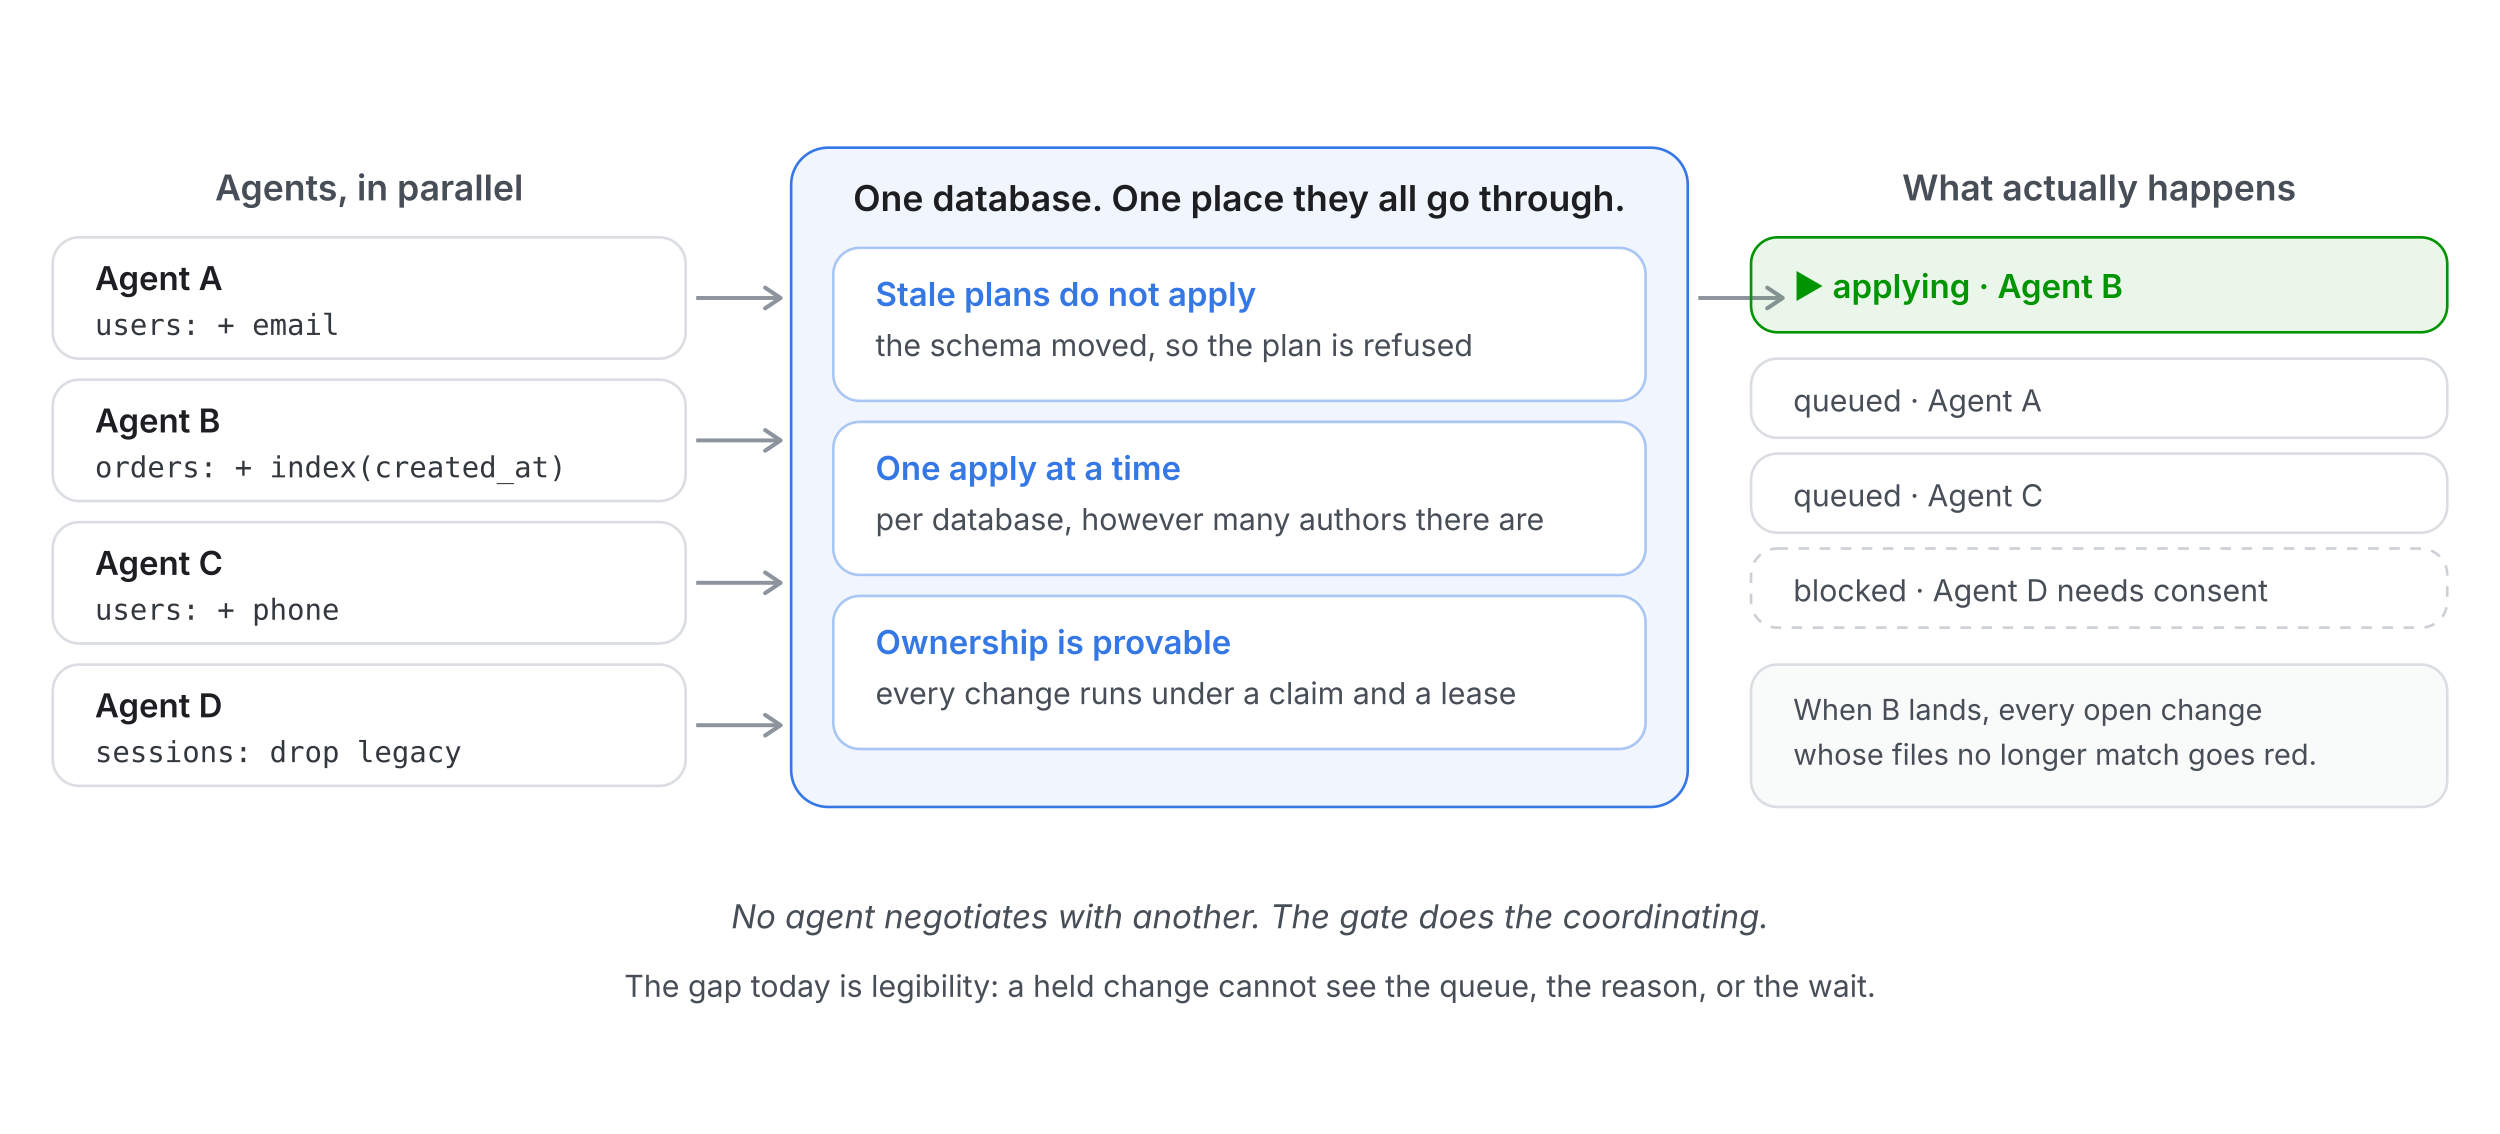
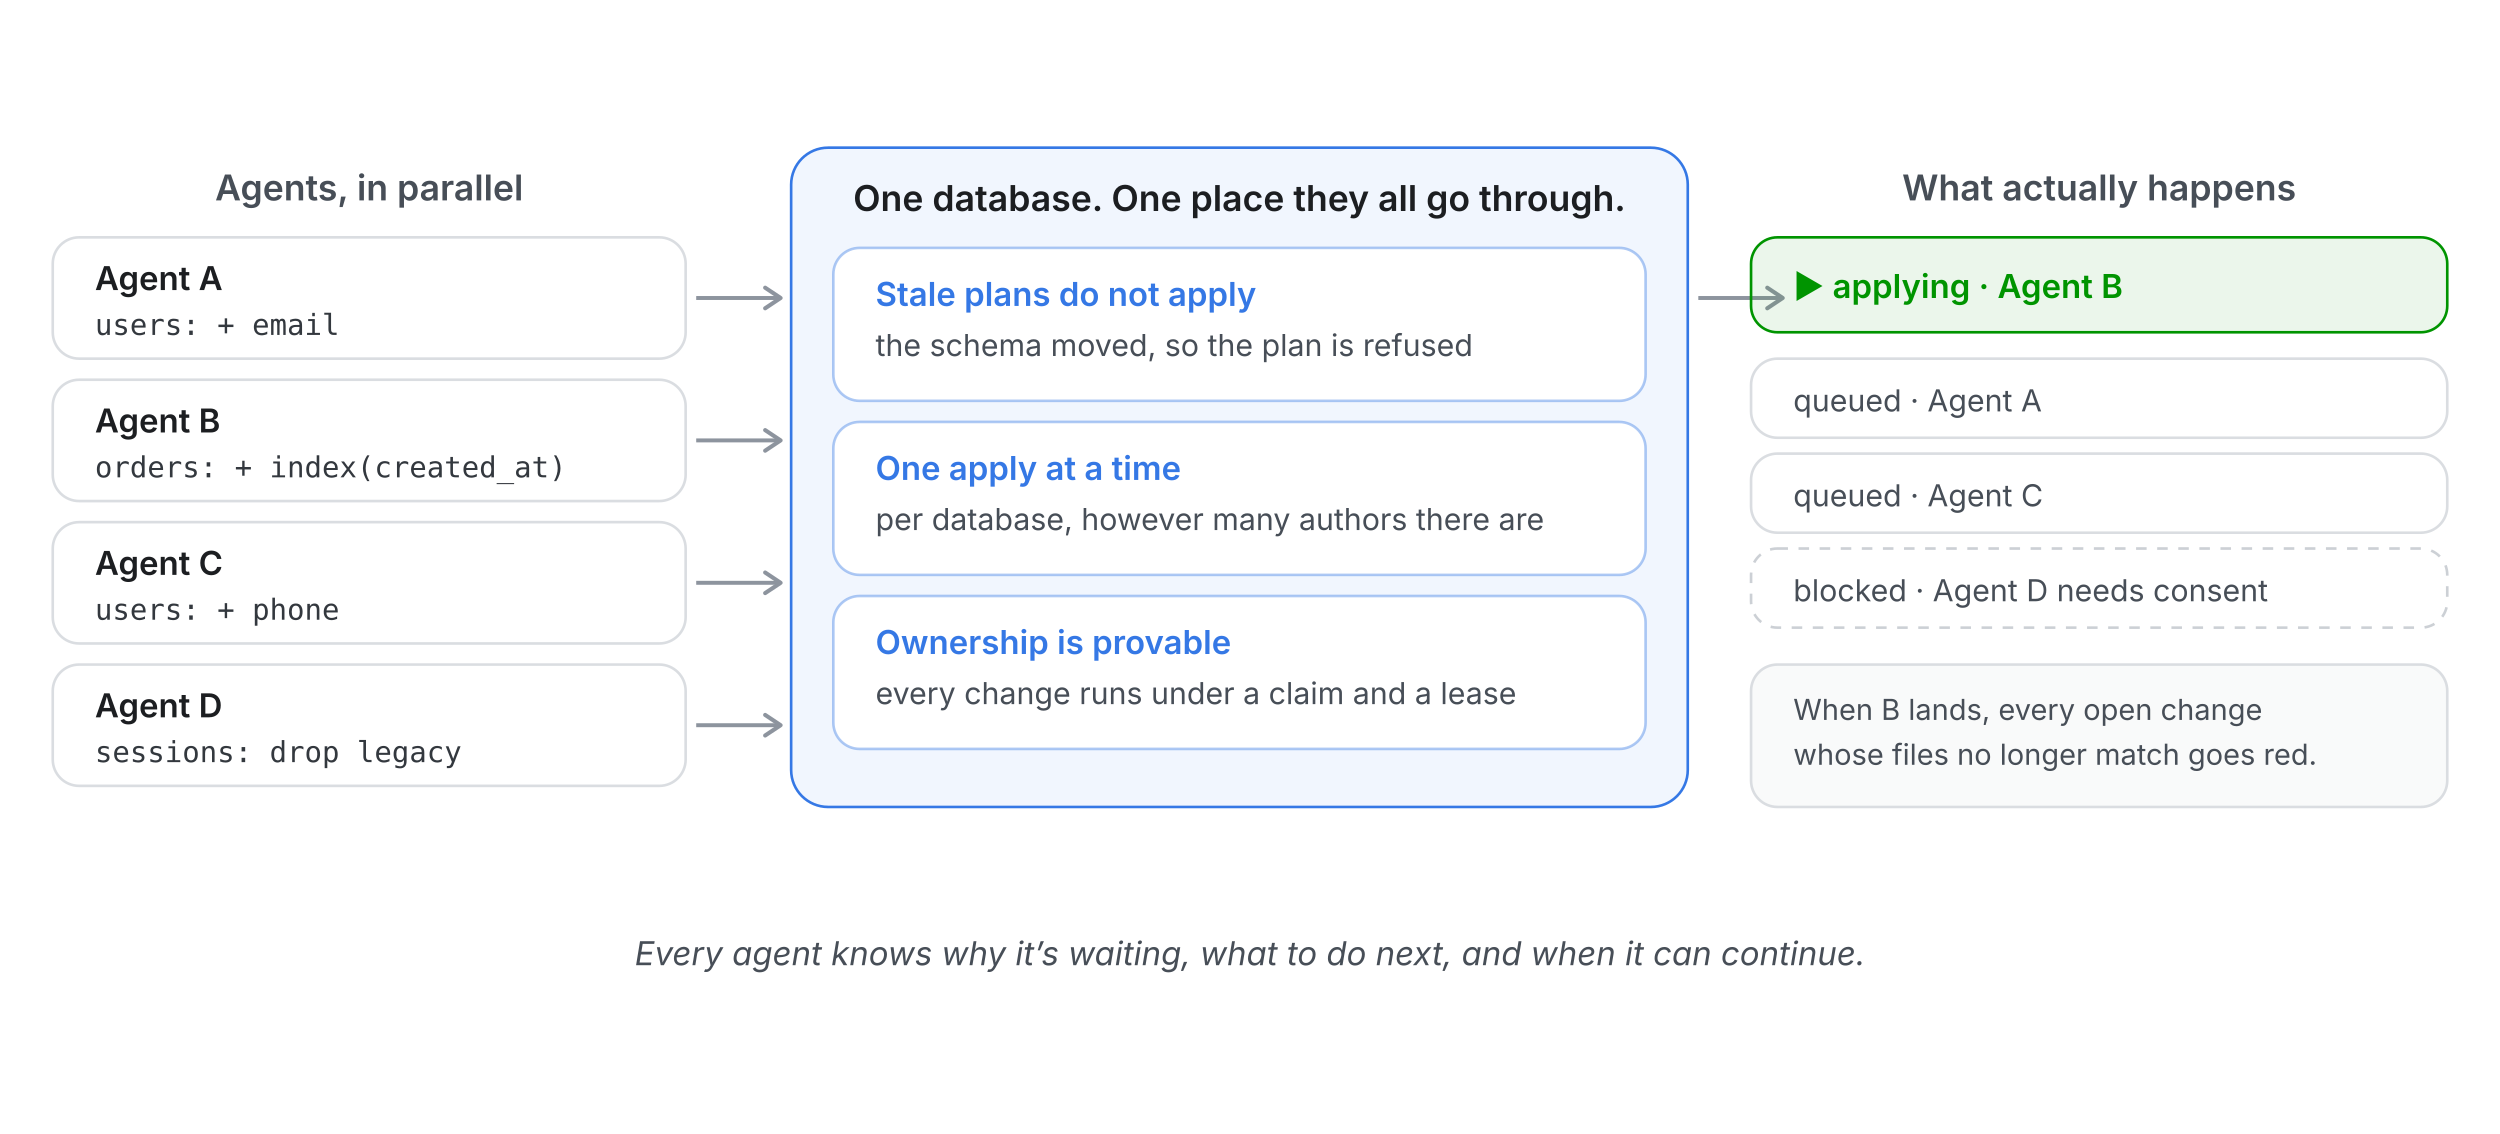
<svg xmlns="http://www.w3.org/2000/svg" viewBox="0 0 948 430" role="img" aria-label="Many agents, one database. Four agents each propose a schema change in parallel. All of them pass through one place, which rejects a plan built on a schema that has moved, allows one active apply per deployment, and requires every drive to hold a claim and a lease token. The result is one change applying, the others queued, and one blocked pending consent. No agent negotiates with another; the gate does the coordinating." font-family="'IBM Plex Sans', -apple-system, sans-serif">
  <rect width="948" height="430" fill="#ffffff" />
  <defs>
    <marker id="ma-arrow" viewBox="0 0 10 10" refX="8" refY="5" markerWidth="6.5" markerHeight="6.5" orient="auto-start-reverse">
      <path d="M2 1L8 5L2 9" fill="none" stroke="#8d949e" stroke-width="1.6" stroke-linecap="round" stroke-linejoin="round" />
    </marker>
  </defs>
  <text x="140" y="76" text-anchor="middle" font-size="13.5" font-weight="600" fill="#474e57">Agents, in parallel</text>
  <rect x="20" y="90" width="240" height="46" rx="10" fill="#ffffff" stroke="#dadde1" />
  <text x="36" y="110" font-size="12.5" font-weight="600" fill="#1c1e21">Agent A</text>
  <text x="36" y="127" font-size="11" font-family="'SFMono-Regular', Menlo, monospace" fill="#33383e">users: + email</text>
  <rect x="20" y="144" width="240" height="46" rx="10" fill="#ffffff" stroke="#dadde1" />
  <text x="36" y="164" font-size="12.5" font-weight="600" fill="#1c1e21">Agent B</text>
  <text x="36" y="181" font-size="11" font-family="'SFMono-Regular', Menlo, monospace" fill="#33383e">orders: + index(created_at)</text>
  <rect x="20" y="198" width="240" height="46" rx="10" fill="#ffffff" stroke="#dadde1" />
  <text x="36" y="218" font-size="12.5" font-weight="600" fill="#1c1e21">Agent C</text>
  <text x="36" y="235" font-size="11" font-family="'SFMono-Regular', Menlo, monospace" fill="#33383e">users: + phone</text>
  <rect x="20" y="252" width="240" height="46" rx="10" fill="#ffffff" stroke="#dadde1" />
  <text x="36" y="272" font-size="12.5" font-weight="600" fill="#1c1e21">Agent D</text>
  <text x="36" y="289" font-size="11" font-family="'SFMono-Regular', Menlo, monospace" fill="#33383e">sessions: drop legacy</text>
  <line x1="264" y1="113" x2="296" y2="113" stroke="#8d949e" stroke-width="1.5" marker-end="url(#ma-arrow)" />
  <line x1="264" y1="167" x2="296" y2="167" stroke="#8d949e" stroke-width="1.5" marker-end="url(#ma-arrow)" />
  <line x1="264" y1="221" x2="296" y2="221" stroke="#8d949e" stroke-width="1.5" marker-end="url(#ma-arrow)" />
  <line x1="264" y1="275" x2="296" y2="275" stroke="#8d949e" stroke-width="1.5" marker-end="url(#ma-arrow)" />
  <rect x="300" y="56" width="340" height="250" rx="14" fill="#3578e5" fill-opacity="0.07" stroke="#3578e5" />
  <text x="470" y="80" text-anchor="middle" font-size="13.5" font-weight="600" fill="#1c1e21">One database. One place they all go through.</text>
  <rect x="316" y="94" width="308" height="58" rx="10" fill="#ffffff" stroke="#3578e5" stroke-opacity="0.4" />
  <text x="332" y="116" font-size="12.5" font-weight="600" fill="#3578e5">Stale plans do not apply</text>
  <text x="332" y="135" font-size="11.5" fill="#474e57">the schema moved, so the plan is refused</text>
  <rect x="316" y="160" width="308" height="58" rx="10" fill="#ffffff" stroke="#3578e5" stroke-opacity="0.4" />
  <text x="332" y="182" font-size="12.5" font-weight="600" fill="#3578e5">One apply at a time</text>
  <text x="332" y="201" font-size="11.5" fill="#474e57">per database, however many authors there are</text>
  <rect x="316" y="226" width="308" height="58" rx="10" fill="#ffffff" stroke="#3578e5" stroke-opacity="0.4" />
  <text x="332" y="248" font-size="12.5" font-weight="600" fill="#3578e5">Ownership is provable</text>
  <text x="332" y="267" font-size="11.5" fill="#474e57">every change runs under a claim and a lease</text>
  <line x1="644" y1="113" x2="676" y2="113" stroke="#8d949e" stroke-width="1.5" marker-end="url(#ma-arrow)" />
  <text x="796" y="76" text-anchor="middle" font-size="13.5" font-weight="600" fill="#474e57">What actually happens</text>
  <rect x="664" y="90" width="264" height="36" rx="10" fill="#009400" fill-opacity="0.08" stroke="#009400" />
  <text x="680" y="113" font-size="12.5" font-weight="600" fill="#009400">▶ applying · Agent B</text>
  <rect x="664" y="136" width="264" height="30" rx="10" fill="#ffffff" stroke="#dadde1" />
  <text x="680" y="156" font-size="11.5" fill="#474e57">queued · Agent A</text>
  <rect x="664" y="172" width="264" height="30" rx="10" fill="#ffffff" stroke="#dadde1" />
  <text x="680" y="192" font-size="11.5" fill="#474e57">queued · Agent C</text>
  <rect x="664" y="208" width="264" height="30" rx="10" fill="#ffffff" stroke="#ccd0d5" stroke-dasharray="4 4" />
  <text x="680" y="228" font-size="11.5" fill="#474e57">blocked · Agent D needs consent</text>
  <rect x="664" y="252" width="264" height="54" rx="10" fill="#f5f6f7" fill-opacity="0.5" stroke="#dadde1" />
  <text x="680" y="273" font-size="11" fill="#474e57">When B lands, every open change</text>
  <text x="680" y="290" font-size="11" fill="#474e57">whose files no longer match goes red.</text>
-   <text x="474" y="352" text-anchor="middle" font-size="12.5" font-style="italic" fill="#474e57">No agent negotiates with another. The gate does the coordinating.</text>
-   <text x="474" y="378" text-anchor="middle" font-size="11.5" fill="#474e57">The gap today is legibility: a held change cannot see the queue, the reason, or the wait.</text>
+   <text x="474" y="366" text-anchor="middle" font-size="12.5" font-style="italic" fill="#474e57">Every agent knows why it’s waiting, what to do next, and when it can continue.</text>
</svg>
